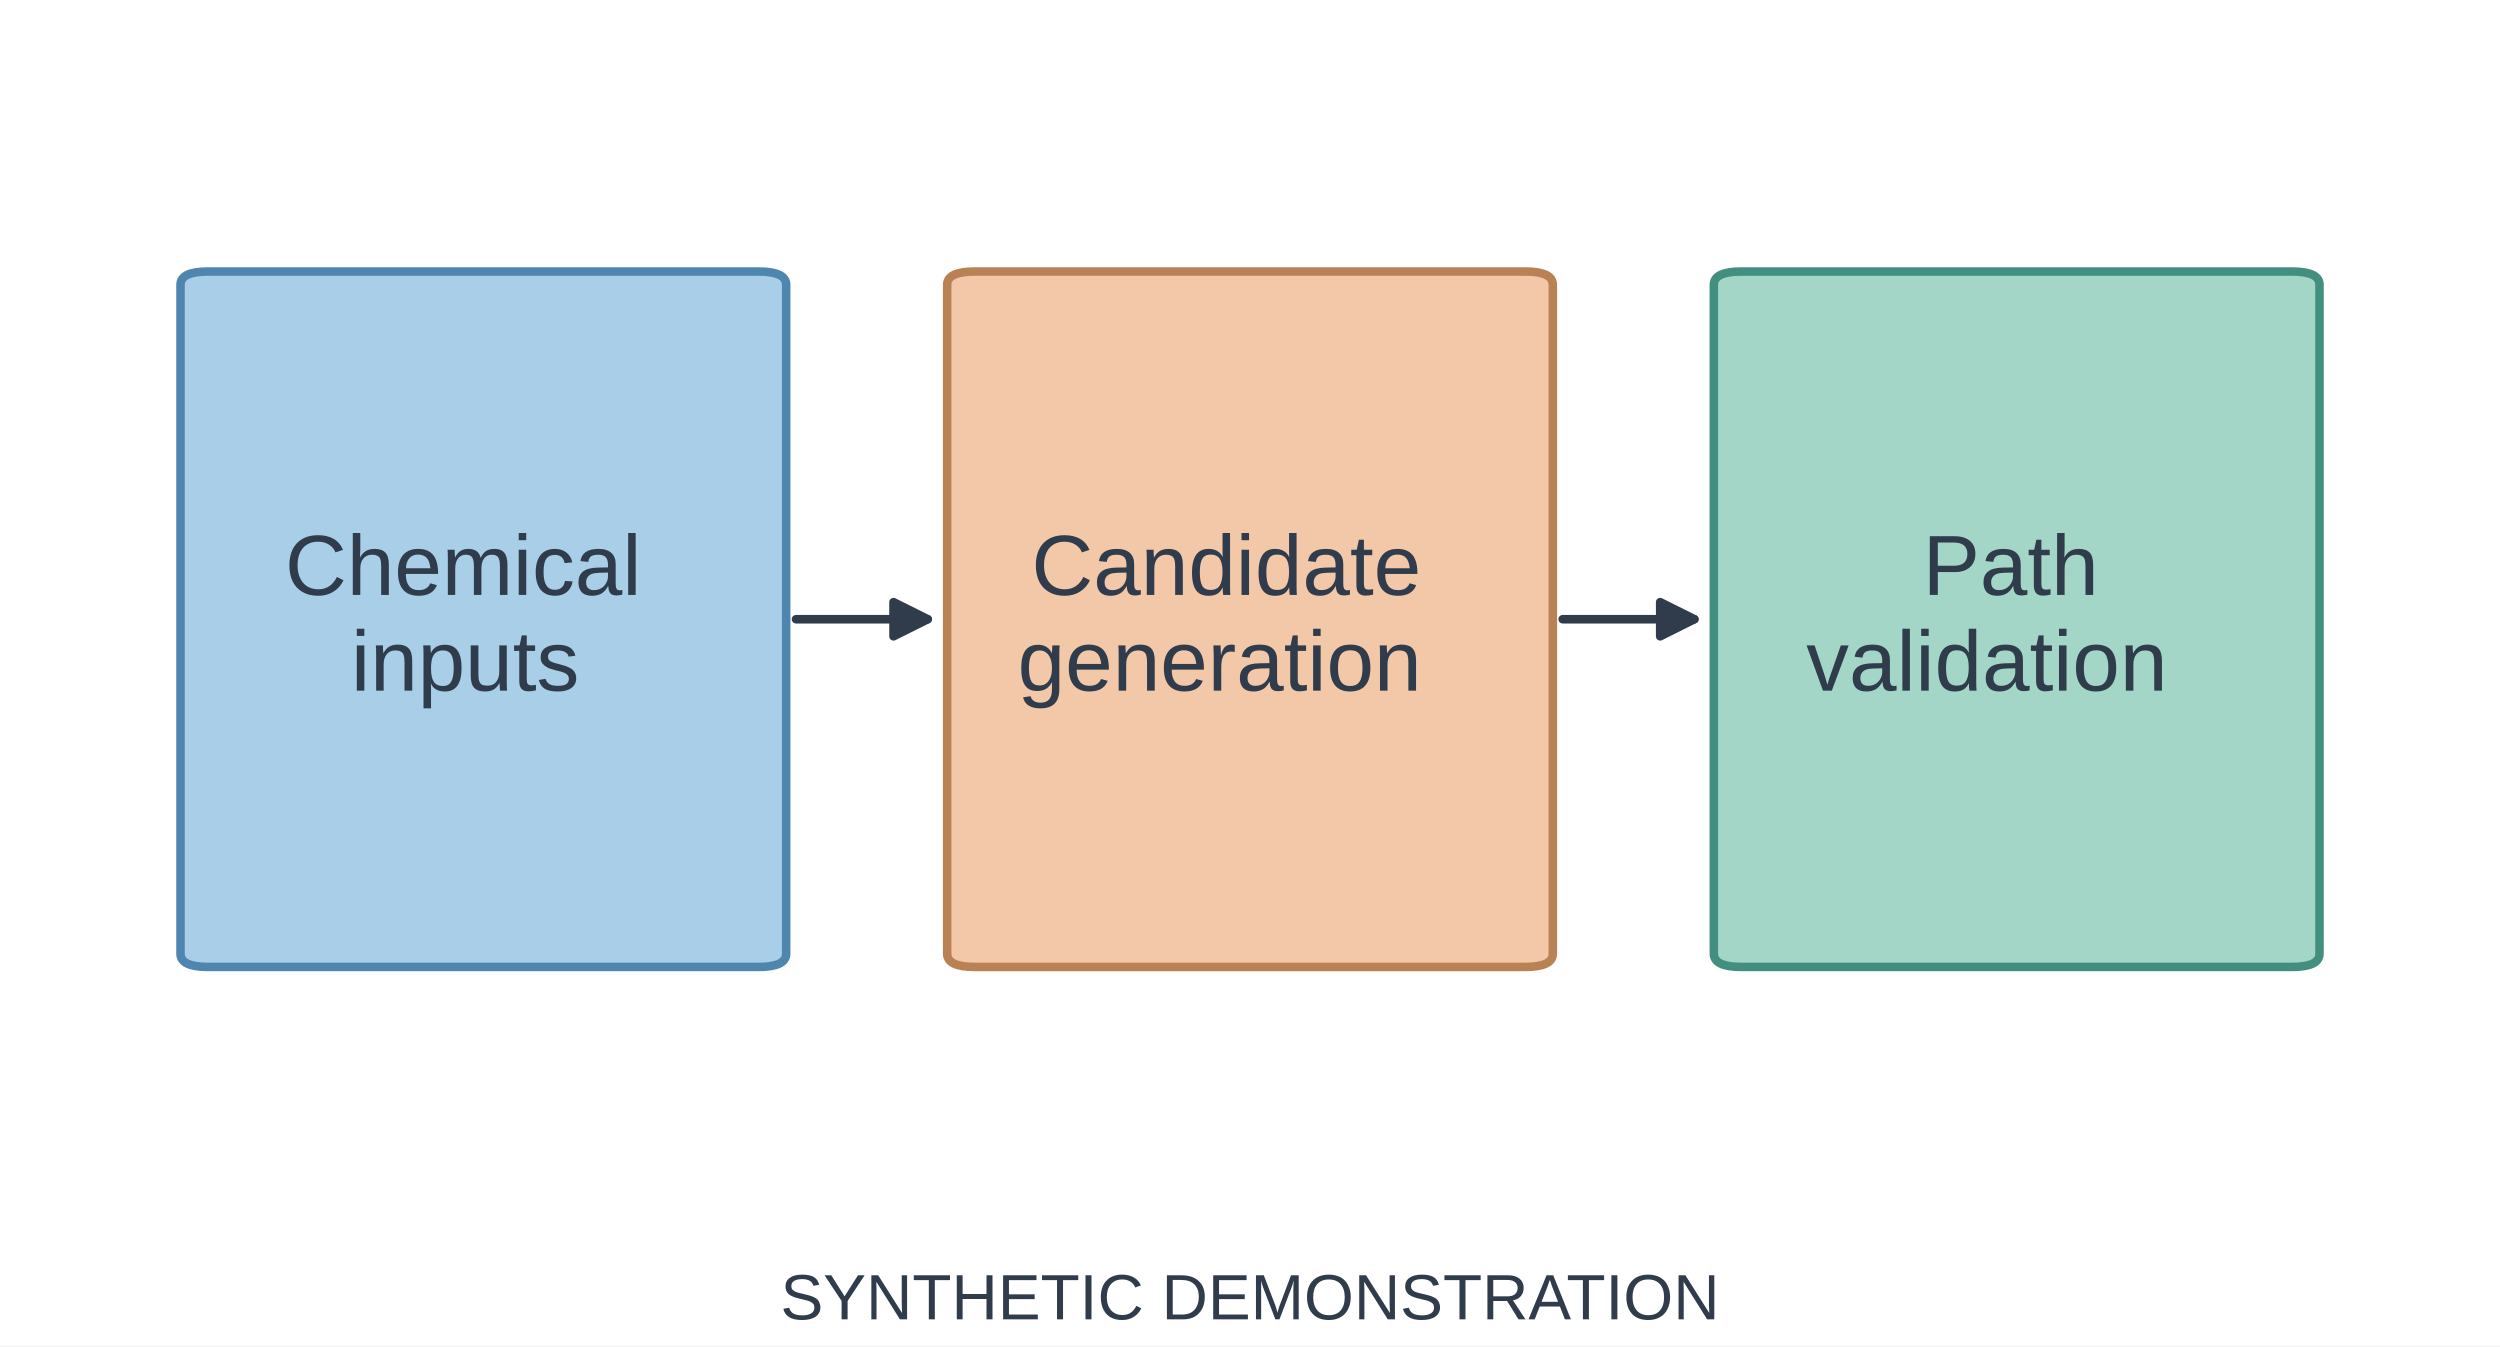
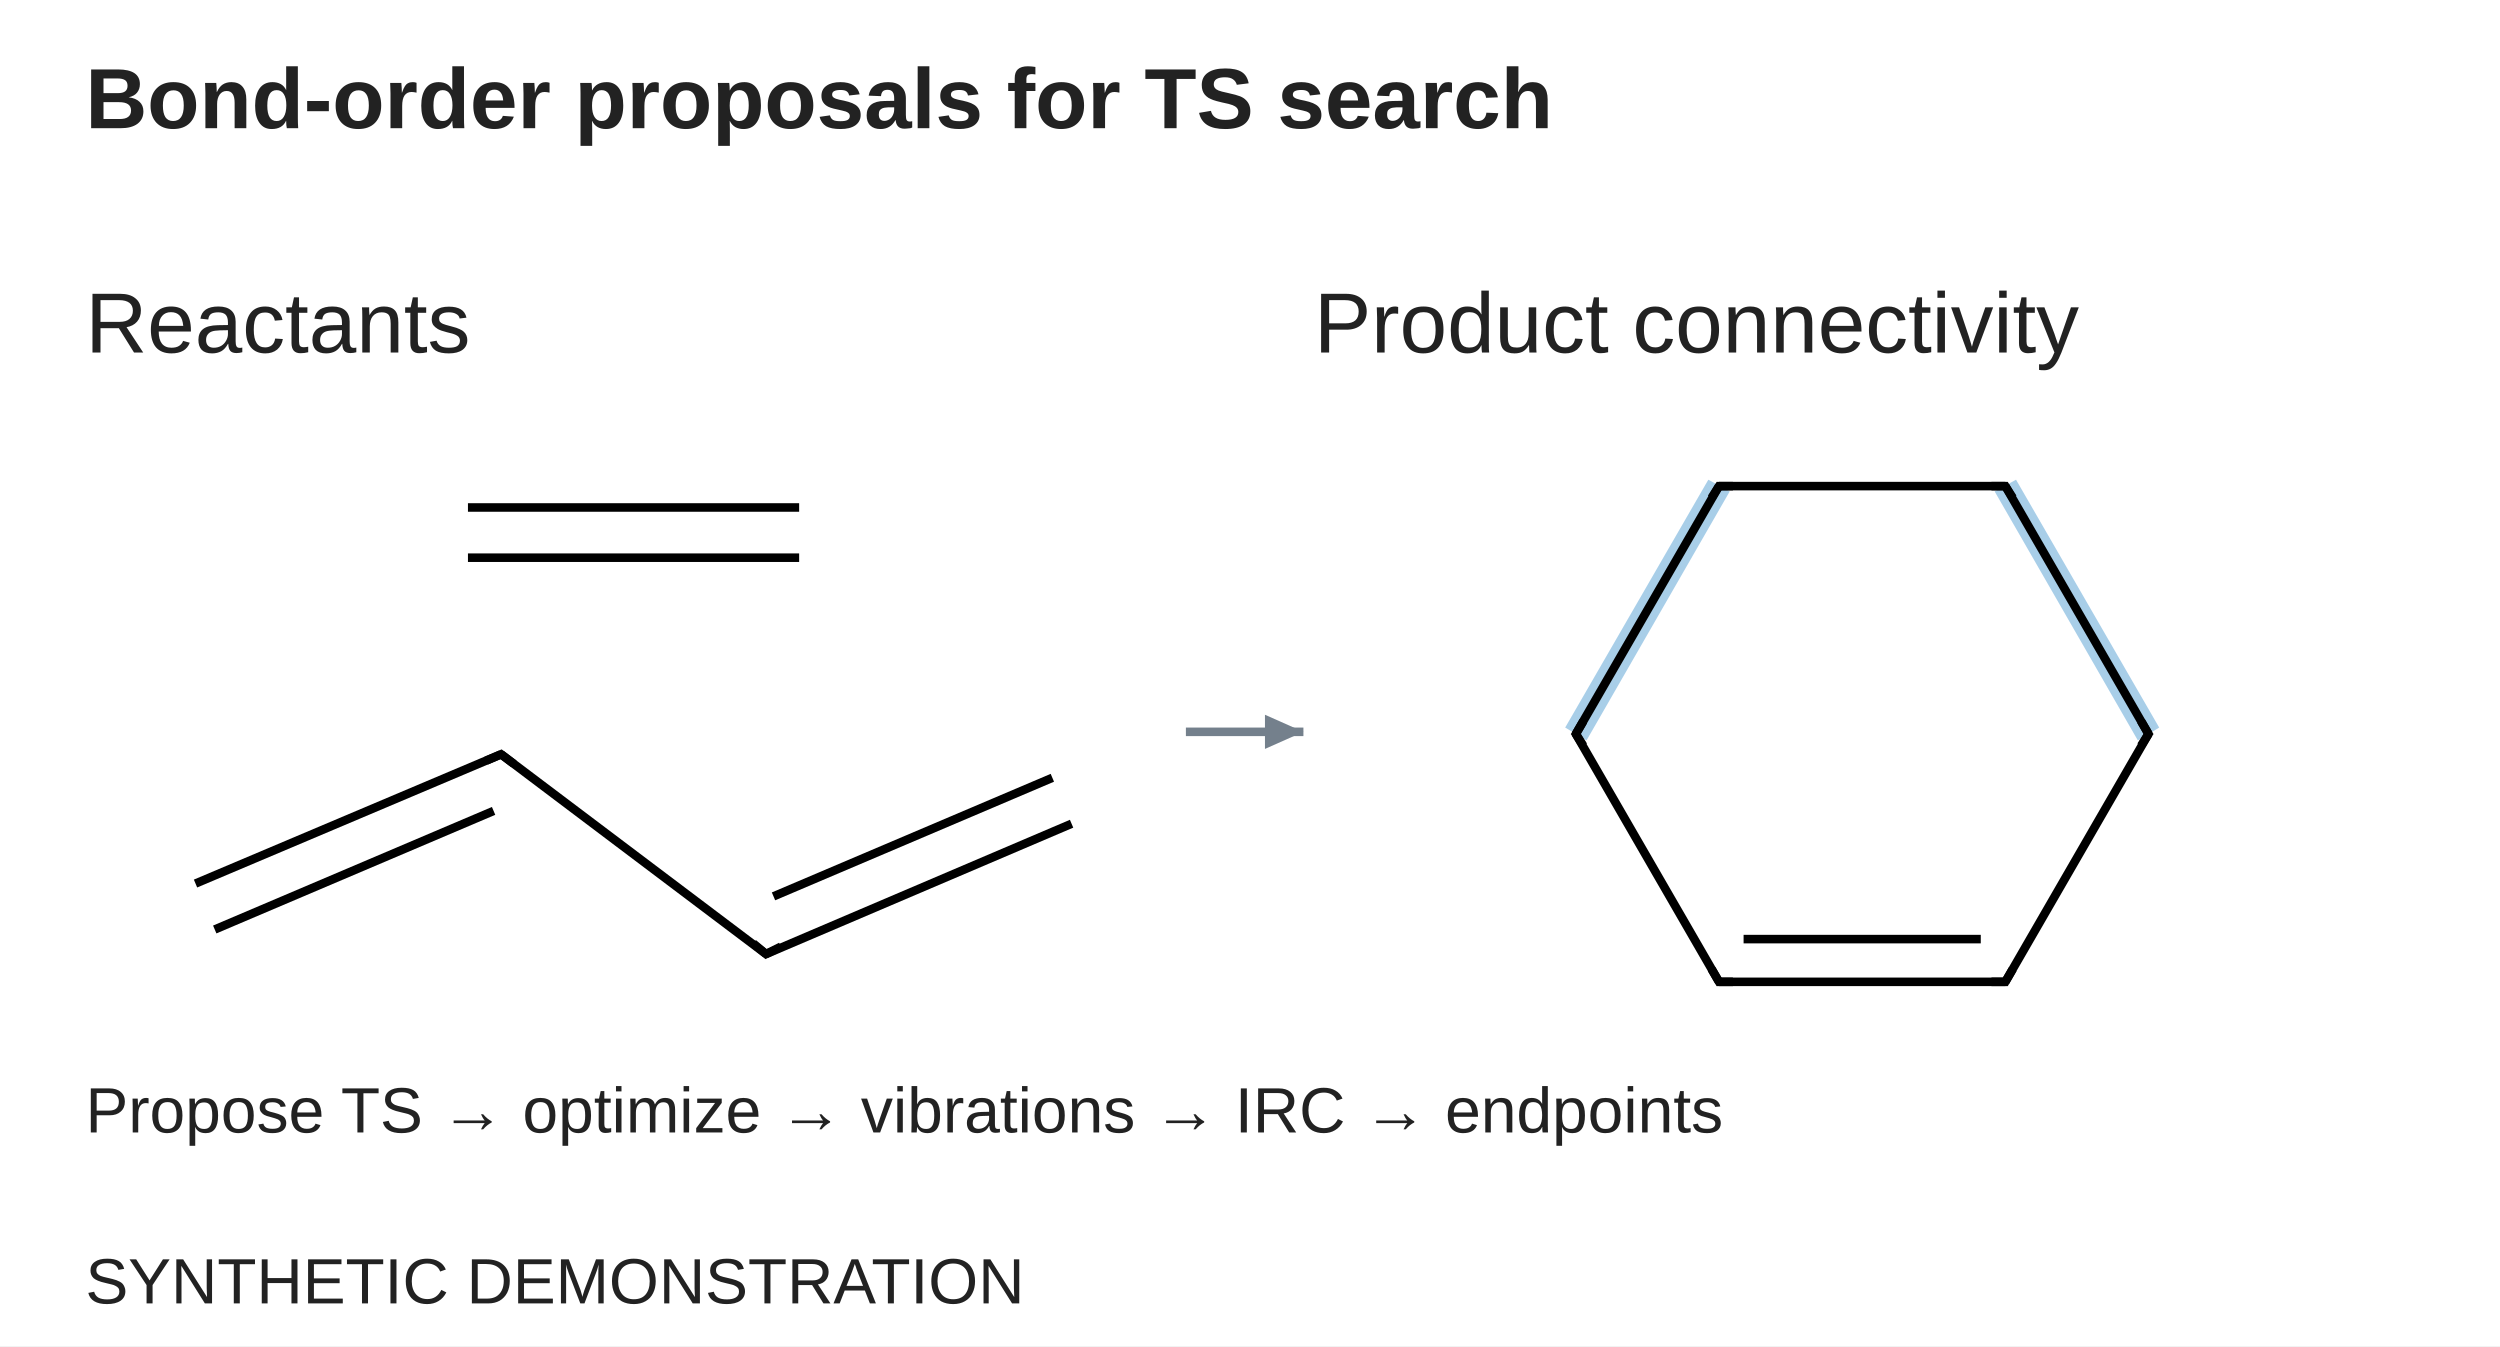
- <svg xmlns="http://www.w3.org/2000/svg" width="234pt" height="126pt" viewBox="0 0 234 126" version="1.1">
+ <svg xmlns="http://www.w3.org/2000/svg" width="234.0pt" height="126.0pt" viewBox="0 0 234.0 126.0">
+   <rect width="100%" height="100%" fill="white" />
+   <text x="8" y="12" font-family="Liberation Sans,DejaVu Sans,sans-serif" font-size="8" font-weight="bold" fill="#222222">Bond-order proposals for TS search</text>
+   <text x="8.0" y="33.0" font-family="Liberation Sans,DejaVu Sans,sans-serif" font-size="8" font-weight="normal" fill="#222222">Reactants</text>
+   <svg version="1.1" baseProfile="full" xml:space="preserve" width="103.0" height="59.0" viewBox="0.0 0.0 103.0 59.0" x="8.0" y="39.0" preserveAspectRatio="xMidYMid meet">
+     <rect style="opacity:1.0;fill:#FFFFFF;stroke:none" width="103.0" height="59.0" x="0.0" y="0.0"> </rect>
+     <path class="bond-0 atom-0 atom-1" d="M 10.3,43.7 L 38.9,31.6" style="fill:none;fill-rule:evenodd;stroke:#000000;stroke-width:0.8px;stroke-linecap:butt;stroke-linejoin:miter;stroke-opacity:1" />
+     <path class="bond-0 atom-0 atom-1" d="M 12.1,48.0 L 38.2,36.9" style="fill:none;fill-rule:evenodd;stroke:#000000;stroke-width:0.8px;stroke-linecap:butt;stroke-linejoin:miter;stroke-opacity:1" />
+     <path class="bond-1 atom-1 atom-2" d="M 38.9,31.6 L 63.7,50.3" style="fill:none;fill-rule:evenodd;stroke:#000000;stroke-width:0.8px;stroke-linecap:butt;stroke-linejoin:miter;stroke-opacity:1" />
+     <path class="bond-2 atom-2 atom-3" d="M 63.7,50.3 L 92.3,38.1" style="fill:none;fill-rule:evenodd;stroke:#000000;stroke-width:0.8px;stroke-linecap:butt;stroke-linejoin:miter;stroke-opacity:1" />
+     <path class="bond-2 atom-2 atom-3" d="M 64.4,44.9 L 90.5,33.8" style="fill:none;fill-rule:evenodd;stroke:#000000;stroke-width:0.8px;stroke-linecap:butt;stroke-linejoin:miter;stroke-opacity:1" />
+     <path class="bond-3 atom-4 atom-5" d="M 35.8,8.5 L 66.8,8.5" style="fill:none;fill-rule:evenodd;stroke:#000000;stroke-width:0.8px;stroke-linecap:butt;stroke-linejoin:miter;stroke-opacity:1" />
+     <path class="bond-3 atom-4 atom-5" d="M 35.8,13.2 L 66.8,13.2" style="fill:none;fill-rule:evenodd;stroke:#000000;stroke-width:0.8px;stroke-linecap:butt;stroke-linejoin:miter;stroke-opacity:1" />
+     <path d="M 37.5,32.2 L 38.9,31.6 L 40.1,32.5" style="fill:none;stroke:#000000;stroke-width:0.8px;stroke-linecap:butt;stroke-linejoin:miter;stroke-miterlimit:10;stroke-opacity:1;" />
+     <path d="M 62.5,49.3 L 63.7,50.3 L 65.1,49.6" style="fill:none;stroke:#000000;stroke-width:0.8px;stroke-linecap:butt;stroke-linejoin:miter;stroke-miterlimit:10;stroke-opacity:1;" />
+   </svg>
+   <text x="123.0" y="33.0" font-family="Liberation Sans,DejaVu Sans,sans-serif" font-size="8" font-weight="normal" fill="#222222">Product connectivity</text>
+   <svg version="1.1" baseProfile="full" xml:space="preserve" width="103.0" height="59.0" viewBox="0.0 0.0 103.0 59.0" x="123.0" y="39.0" preserveAspectRatio="xMidYMid meet">
+     <rect style="opacity:1.0;fill:#FFFFFF;stroke:none" width="103.0" height="59.0" x="0.0" y="0.0"> </rect>
+     <path class="bond-5 atom-0 atom-5" d="M 65.7,5.9 L 79.1,29.1 L 77.1,30.3 L 63.7,7.0 Z" style="fill:#A8CEE8;fill-rule:evenodd;fill-opacity:1;stroke:#A8CEE8;stroke-width:0.0px;stroke-linecap:butt;stroke-linejoin:miter;stroke-miterlimit:10;stroke-opacity:1;" />
+     <path class="bond-3 atom-3 atom-4" d="M 36.9,5.9 L 38.9,7.0 L 25.5,30.3 L 23.5,29.1 Z" style="fill:#A8CEE8;fill-rule:evenodd;fill-opacity:1;stroke:#A8CEE8;stroke-width:0.0px;stroke-linecap:butt;stroke-linejoin:miter;stroke-miterlimit:10;stroke-opacity:1;" />
+     <path class="bond-0 atom-0 atom-1" d="M 78.1,29.7 L 64.7,52.9" style="fill:none;fill-rule:evenodd;stroke:#000000;stroke-width:0.8px;stroke-linecap:butt;stroke-linejoin:miter;stroke-opacity:1" />
+     <path class="bond-1 atom-1 atom-2" d="M 64.7,52.9 L 37.9,52.9" style="fill:none;fill-rule:evenodd;stroke:#000000;stroke-width:0.8px;stroke-linecap:butt;stroke-linejoin:miter;stroke-opacity:1" />
+     <path class="bond-1 atom-1 atom-2" d="M 62.4,48.9 L 40.2,48.9" style="fill:none;fill-rule:evenodd;stroke:#000000;stroke-width:0.8px;stroke-linecap:butt;stroke-linejoin:miter;stroke-opacity:1" />
+     <path class="bond-2 atom-2 atom-3" d="M 37.9,52.9 L 24.5,29.7" style="fill:none;fill-rule:evenodd;stroke:#000000;stroke-width:0.8px;stroke-linecap:butt;stroke-linejoin:miter;stroke-opacity:1" />
+     <path class="bond-3 atom-3 atom-4" d="M 24.5,29.7 L 37.9,6.5" style="fill:none;fill-rule:evenodd;stroke:#000000;stroke-width:0.8px;stroke-linecap:butt;stroke-linejoin:miter;stroke-opacity:1" />
+     <path class="bond-4 atom-4 atom-5" d="M 37.9,6.5 L 64.7,6.5" style="fill:none;fill-rule:evenodd;stroke:#000000;stroke-width:0.8px;stroke-linecap:butt;stroke-linejoin:miter;stroke-opacity:1" />
+     <path class="bond-5 atom-5 atom-0" d="M 64.7,6.5 L 78.1,29.7" style="fill:none;fill-rule:evenodd;stroke:#000000;stroke-width:0.8px;stroke-linecap:butt;stroke-linejoin:miter;stroke-opacity:1" />
+     <path d="M 77.4,30.8 L 78.1,29.7 L 77.4,28.5" style="fill:none;stroke:#000000;stroke-width:0.8px;stroke-linecap:butt;stroke-linejoin:miter;stroke-miterlimit:10;stroke-opacity:1;" />
+     <path d="M 65.4,51.7 L 64.7,52.9 L 63.4,52.9" style="fill:none;stroke:#000000;stroke-width:0.8px;stroke-linecap:butt;stroke-linejoin:miter;stroke-miterlimit:10;stroke-opacity:1;" />
+     <path d="M 39.2,52.9 L 37.9,52.9 L 37.2,51.7" style="fill:none;stroke:#000000;stroke-width:0.8px;stroke-linecap:butt;stroke-linejoin:miter;stroke-miterlimit:10;stroke-opacity:1;" />
+     <path d="M 25.2,30.8 L 24.5,29.7 L 25.2,28.5" style="fill:none;stroke:#000000;stroke-width:0.8px;stroke-linecap:butt;stroke-linejoin:miter;stroke-miterlimit:10;stroke-opacity:1;" />
+     <path d="M 37.2,7.6 L 37.9,6.5 L 39.2,6.5" style="fill:none;stroke:#000000;stroke-width:0.8px;stroke-linecap:butt;stroke-linejoin:miter;stroke-miterlimit:10;stroke-opacity:1;" />
+     <path d="M 63.4,6.5 L 64.7,6.5 L 65.4,7.6" style="fill:none;stroke:#000000;stroke-width:0.8px;stroke-linecap:butt;stroke-linejoin:miter;stroke-miterlimit:10;stroke-opacity:1;" />
+   </svg>
  <defs>
-     <style type="text/css">*{stroke-linejoin: round; stroke-linecap: butt}</style>
+     <marker id="scheme-arrow" viewBox="0 0 10 10" refX="9" refY="5" markerWidth="5" markerHeight="5" orient="auto">
+       <path d="M 0 1 L 9 5 L 0 9 Z" fill="#74808C" />
+     </marker>
  </defs>
-   <g id="figure_1">
-     <g id="patch_1">
-       <path d="M 0 126  L 234 126  L 234 0  L 0 0  z " style="fill: #ffffff" />
-     </g>
-     <g id="axes_1">
-       <g id="patch_2">
-         <path d="M 19.478 90.506  L 71.002 90.506  Q 73.585 90.506 73.585 89.266  L 73.585 26.654  Q 73.585 25.414 71.002 25.414  L 19.478 25.414  Q 16.895 25.414 16.895 26.654  L 16.895 89.266  Q 16.895 90.506 19.478 90.506  z " clip-path="url(#p616e7850fc)" style="fill: #a8cee8; stroke: #4e86af; stroke-width: 0.8; stroke-linejoin: miter" />
-       </g>
-       <g id="patch_3">
-         <path d="M 91.238 90.506  L 142.762 90.506  Q 145.345 90.506 145.345 89.266  L 145.345 26.654  Q 145.345 25.414 142.762 25.414  L 91.238 25.414  Q 88.655 25.414 88.655 26.654  L 88.655 89.266  Q 88.655 90.506 91.238 90.506  z " clip-path="url(#p616e7850fc)" style="fill: #f3c8a8; stroke: #b98255; stroke-width: 0.8; stroke-linejoin: miter" />
-       </g>
-       <g id="patch_4">
-         <path d="M 162.998 90.506  L 214.522 90.506  Q 217.105 90.506 217.105 89.266  L 217.105 26.654  Q 217.105 25.414 214.522 25.414  L 162.998 25.414  Q 160.415 25.414 160.415 26.654  L 160.415 89.266  Q 160.415 90.506 162.998 90.506  z " clip-path="url(#p616e7850fc)" style="fill: #a4d6c8; stroke: #428f80; stroke-width: 0.8; stroke-linejoin: miter" />
-       </g>
-       <g id="patch_5">
-         <path d="M 74.506 57.96  Q 81.117 57.96 86.833 57.96  " clip-path="url(#p616e7850fc)" style="fill: none; stroke: #303c4b; stroke-width: 0.8; stroke-linecap: round" />
-         <path d="M 83.633 56.36  L 86.833 57.96  L 83.633 59.56  z " clip-path="url(#p616e7850fc)" style="fill: #303c4b; stroke: #303c4b; stroke-width: 0.8; stroke-linecap: round" />
-       </g>
-       <g id="patch_6">
-         <path d="M 146.266 57.96  Q 152.877 57.96 158.593 57.96  " clip-path="url(#p616e7850fc)" style="fill: none; stroke: #303c4b; stroke-width: 0.8; stroke-linecap: round" />
-         <path d="M 155.393 56.36  L 158.593 57.96  L 155.393 59.56  z " clip-path="url(#p616e7850fc)" style="fill: #303c4b; stroke: #303c4b; stroke-width: 0.8; stroke-linecap: round" />
-       </g>
-       <g id="text_1">
-         <text style="font-size: 8px; font-family: 'Liberation Sans', 'DejaVu Sans', 'Arial', 'Helvetica', sans-serif; fill: #303c4b" transform="translate(26.68125 55.68838)">Chemical</text>
-         <text style="font-size: 8px; font-family: 'Liberation Sans', 'DejaVu Sans', 'Arial', 'Helvetica', sans-serif; fill: #303c4b" transform="translate(32.8675 64.64663)">inputs</text>
-       </g>
-       <g id="text_2">
-         <text style="font-size: 8px; font-family: 'Liberation Sans', 'DejaVu Sans', 'Arial', 'Helvetica', sans-serif; fill: #303c4b" transform="translate(96.55 55.68838)">Candidate</text>
-         <text style="font-size: 8px; font-family: 'Liberation Sans', 'DejaVu Sans', 'Arial', 'Helvetica', sans-serif; fill: #303c4b" transform="translate(95.24563 64.64663)">generation</text>
-       </g>
-       <g id="text_3">
-         <text style="font-size: 8px; font-family: 'Liberation Sans', 'DejaVu Sans', 'Arial', 'Helvetica', sans-serif; fill: #303c4b" transform="translate(179.9737 55.68838)">Path</text>
-         <text style="font-size: 8px; font-family: 'Liberation Sans', 'DejaVu Sans', 'Arial', 'Helvetica', sans-serif; fill: #303c4b" transform="translate(169.0662 64.64663)">validation</text>
-       </g>
-     </g>
-     <g id="text_4">
-       <text style="font-size: 6px; font-family: 'Liberation Sans', 'DejaVu Sans', 'Arial', 'Helvetica', sans-serif; text-anchor: middle; fill: #303c4b" x="117" y="123.492" transform="rotate(-0 117 123.4922)">SYNTHETIC DEMONSTRATION</text>
-     </g>
-   </g>
-   <defs>
-     <clipPath id="p616e7850fc">
-       <rect x="9.36" y="6.3" width="215.28" height="103.32" />
-     </clipPath>
-   </defs>
+   <line x1="111.0" y1="68.5" x2="122.0" y2="68.5" stroke="#74808C" stroke-width="0.8" marker-end="url(#scheme-arrow)" />
+   <text x="8" y="106.0" font-family="Liberation Sans,DejaVu Sans,sans-serif" font-size="6" font-weight="normal" fill="#222222">Propose TS → optimize → vibrations → IRC → endpoints</text>
+   <text x="8" y="122.0" font-family="Liberation Sans,DejaVu Sans,sans-serif" font-size="6" font-weight="normal" fill="#222222">SYNTHETIC DEMONSTRATION</text>
</svg>
